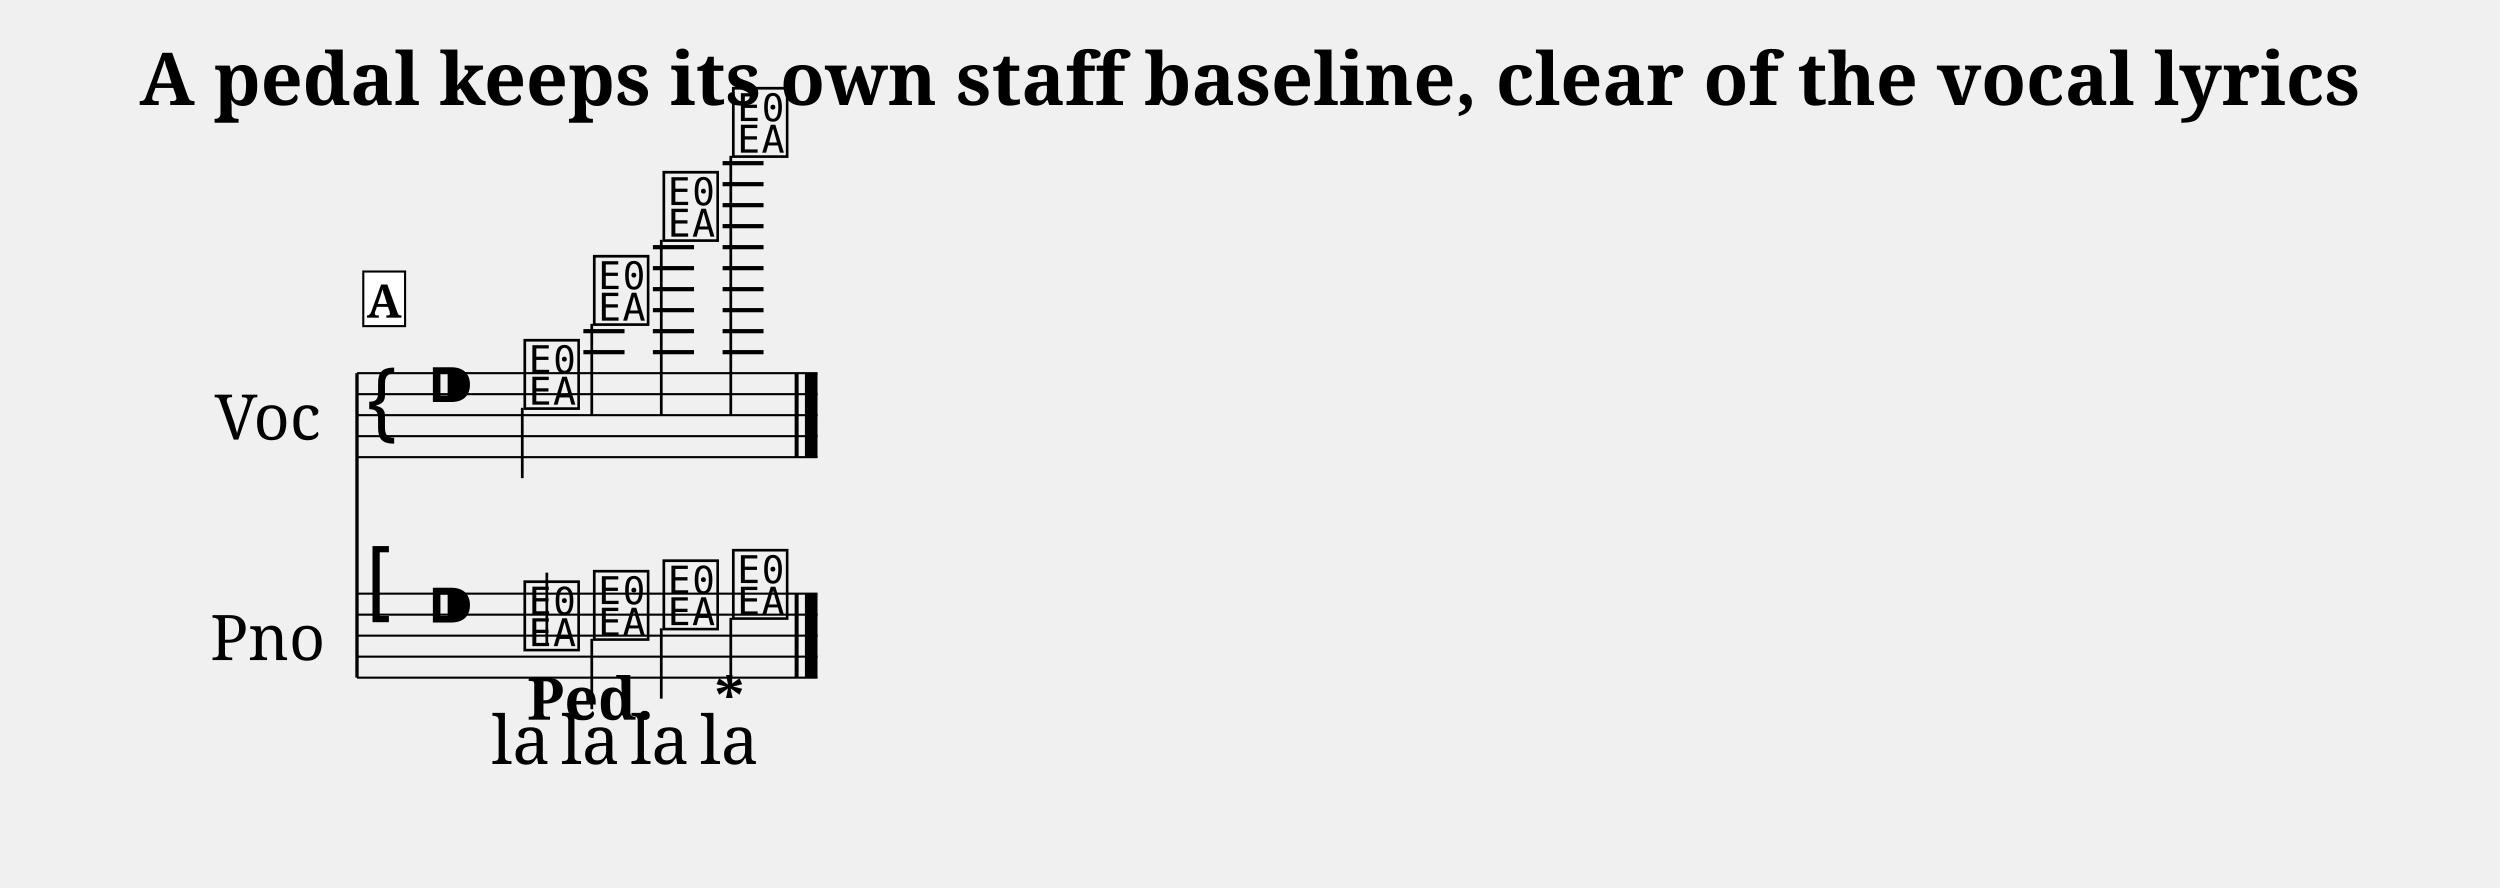
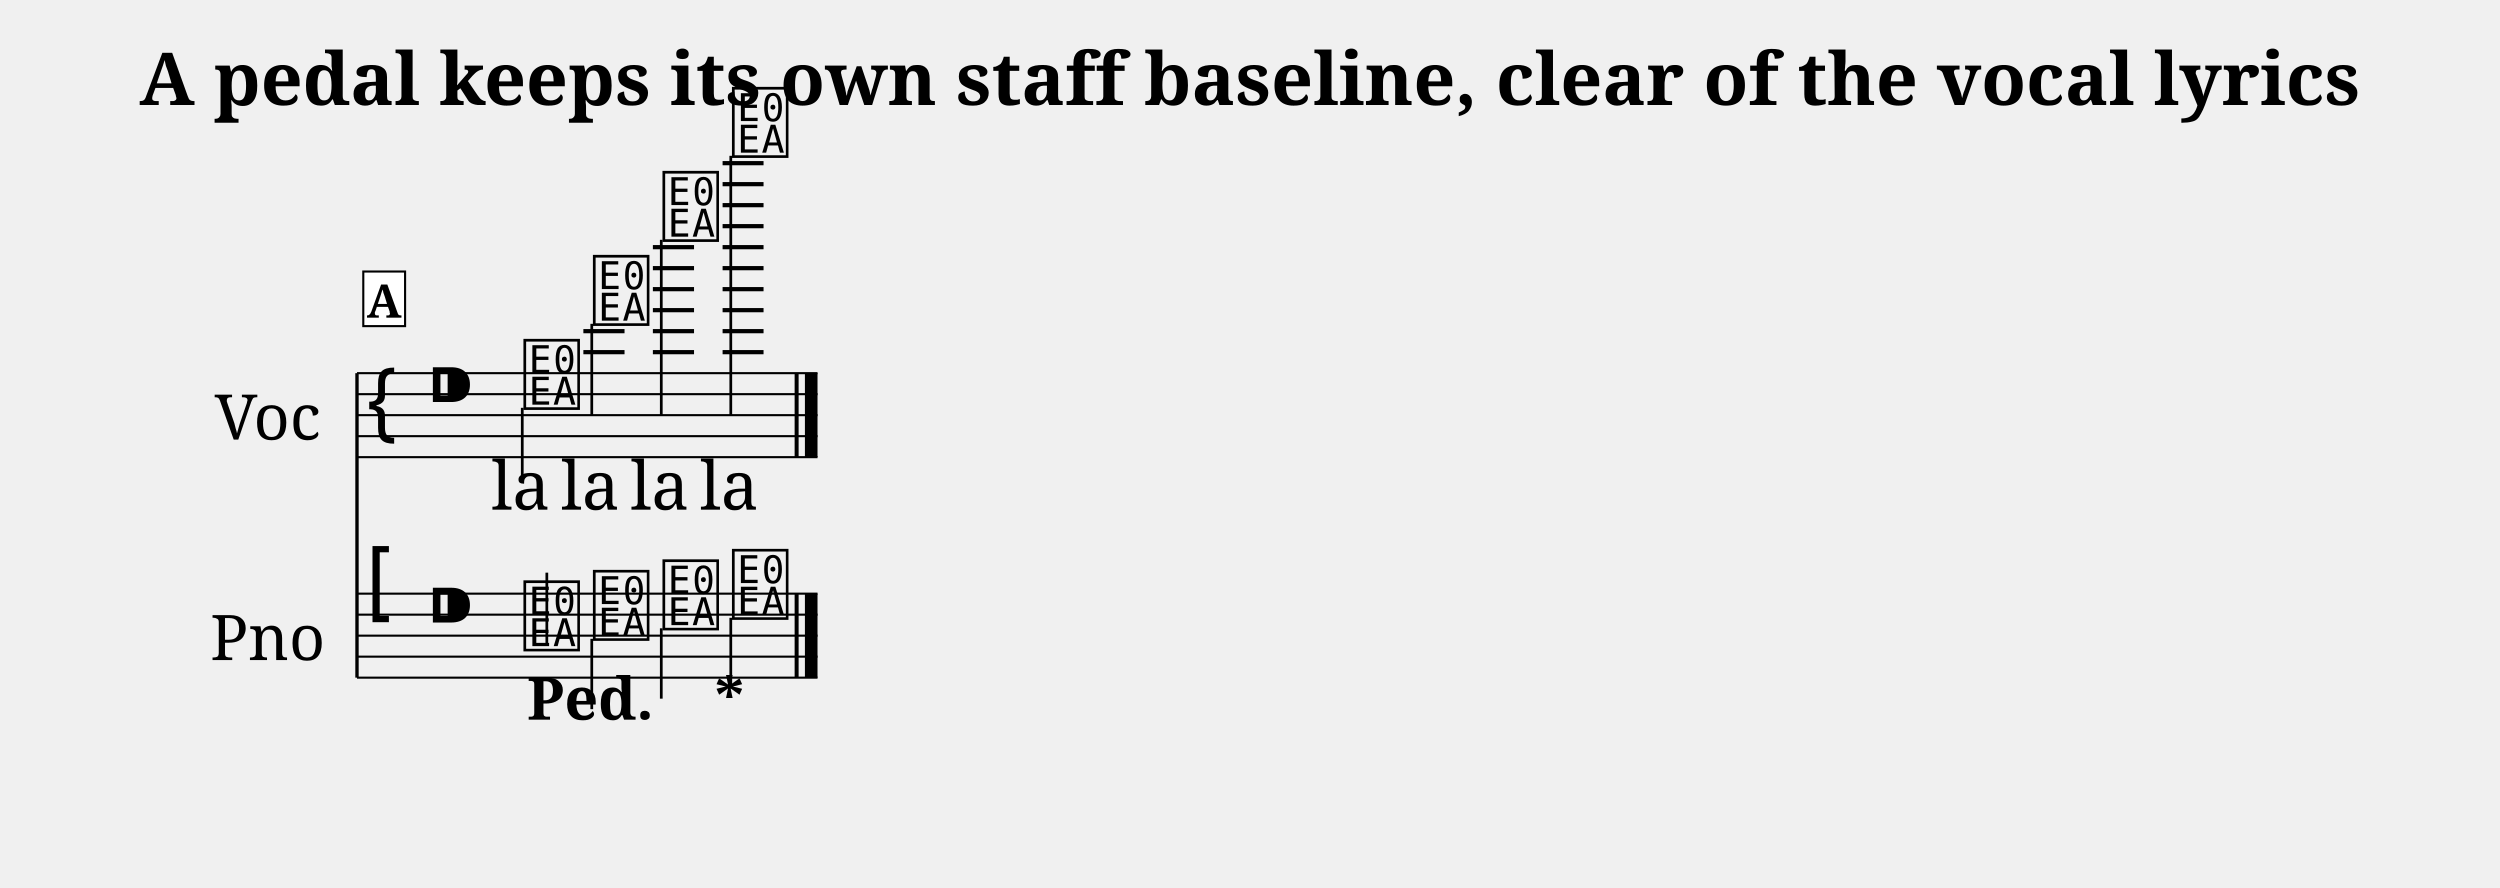
<svg xmlns="http://www.w3.org/2000/svg" width="1190.5" height="422.8" viewBox="0 0 119.05 42.28" font-family="serif">
  <style>
  @font-face { font-family: 'Emmentaler'; src: local('Emmentaler'); }
  .music { font-family: 'Emmentaler', serif; }
</style>
  <text x="59.52" y="5.00" font-size="3.49" font-weight="bold" text-anchor="middle" data-pos="340">A pedal keeps its own staff baseline, clear of the vocal lyrics</text>
  <g transform="translate(8.50,0.00) scale(1,1)">
    <text x="4.25" y="19.77" font-size="3.00" text-anchor="middle" dominant-baseline="central">Voc</text>
    <text x="4.25" y="30.27" font-size="3.00" text-anchor="middle" dominant-baseline="central">Pno</text>
    <line x1="8.50" y1="17.77" x2="8.50" y2="32.27" stroke="#000000" stroke-width="0.160" />
    <line x1="8.50" y1="17.77" x2="30.43" y2="17.77" stroke="#000000" stroke-width="0.100" />
    <line x1="8.50" y1="18.77" x2="30.43" y2="18.77" stroke="#000000" stroke-width="0.100" />
    <line x1="8.50" y1="19.77" x2="30.43" y2="19.77" stroke="#000000" stroke-width="0.100" />
    <line x1="8.50" y1="20.77" x2="30.43" y2="20.77" stroke="#000000" stroke-width="0.100" />
    <line x1="8.50" y1="21.77" x2="30.43" y2="21.77" stroke="#000000" stroke-width="0.100" />
    <text class="music" x="8.80" y="20.77" font-size="4.00"></text>
    <text class="music" x="11.80" y="19.77" font-size="4.00" data-pos="406"></text>
    <line x1="19.28" y1="16.77" x2="21.24" y2="16.77" stroke="#000000" stroke-width="0.200" />
    <line x1="19.28" y1="15.77" x2="21.24" y2="15.77" stroke="#000000" stroke-width="0.200" />
    <line x1="22.59" y1="16.77" x2="24.55" y2="16.77" stroke="#000000" stroke-width="0.200" />
    <line x1="22.59" y1="15.77" x2="24.55" y2="15.77" stroke="#000000" stroke-width="0.200" />
    <line x1="22.59" y1="14.77" x2="24.55" y2="14.77" stroke="#000000" stroke-width="0.200" />
    <line x1="22.59" y1="13.77" x2="24.55" y2="13.77" stroke="#000000" stroke-width="0.200" />
    <line x1="22.59" y1="12.77" x2="24.55" y2="12.77" stroke="#000000" stroke-width="0.200" />
    <line x1="22.59" y1="11.77" x2="24.55" y2="11.77" stroke="#000000" stroke-width="0.200" />
    <line x1="25.91" y1="16.77" x2="27.86" y2="16.77" stroke="#000000" stroke-width="0.200" />
    <line x1="25.91" y1="15.77" x2="27.86" y2="15.77" stroke="#000000" stroke-width="0.200" />
    <line x1="25.91" y1="14.77" x2="27.86" y2="14.77" stroke="#000000" stroke-width="0.200" />
    <line x1="25.91" y1="13.77" x2="27.86" y2="13.77" stroke="#000000" stroke-width="0.200" />
    <line x1="25.91" y1="12.77" x2="27.86" y2="12.77" stroke="#000000" stroke-width="0.200" />
    <line x1="25.91" y1="11.77" x2="27.86" y2="11.77" stroke="#000000" stroke-width="0.200" />
    <line x1="25.91" y1="10.77" x2="27.86" y2="10.77" stroke="#000000" stroke-width="0.200" />
    <line x1="25.91" y1="9.77" x2="27.86" y2="9.77" stroke="#000000" stroke-width="0.200" />
    <line x1="25.91" y1="8.77" x2="27.86" y2="8.77" stroke="#000000" stroke-width="0.200" />
    <line x1="25.91" y1="7.77" x2="27.86" y2="7.77" stroke="#000000" stroke-width="0.200" />
    <text class="music" x="16.30" y="19.27" font-size="4.00" data-pos="495"></text>
    <line x1="16.37" y1="19.42" x2="16.37" y2="22.77" stroke="#000000" stroke-width="0.130" />
    <text class="music" x="19.61" y="15.27" font-size="4.00" data-pos="499"></text>
    <line x1="19.68" y1="15.42" x2="19.68" y2="19.77" stroke="#000000" stroke-width="0.130" />
    <text class="music" x="22.92" y="11.27" font-size="4.00" data-pos="502"></text>
    <line x1="22.99" y1="11.42" x2="22.99" y2="19.77" stroke="#000000" stroke-width="0.130" />
    <text class="music" x="26.23" y="7.27" font-size="4.00" data-pos="505"></text>
    <line x1="26.30" y1="7.42" x2="26.30" y2="19.77" stroke="#000000" stroke-width="0.130" />
    <rect x="29.34" y="17.77" width="0.19" height="4.00" data-pos="508" />
    <rect x="29.83" y="17.77" width="0.60" height="4.00" data-pos="508" />
    <line x1="8.50" y1="28.27" x2="30.43" y2="28.27" stroke="#000000" stroke-width="0.100" />
    <line x1="8.50" y1="29.27" x2="30.43" y2="29.27" stroke="#000000" stroke-width="0.100" />
    <line x1="8.50" y1="30.27" x2="30.43" y2="30.27" stroke="#000000" stroke-width="0.100" />
    <line x1="8.50" y1="31.27" x2="30.43" y2="31.27" stroke="#000000" stroke-width="0.100" />
    <line x1="8.50" y1="32.27" x2="30.43" y2="32.27" stroke="#000000" stroke-width="0.100" />
    <text class="music" x="8.80" y="29.27" font-size="4.00"></text>
    <text class="music" x="11.80" y="30.27" font-size="4.00" data-pos="406"></text>
    <text class="music" x="16.30" y="30.77" font-size="4.00" data-pos="553"></text>
    <line x1="17.54" y1="30.62" x2="17.54" y2="27.27" stroke="#000000" stroke-width="0.130" />
    <text class="music" x="19.61" y="30.27" font-size="4.00" data-pos="556"></text>
    <line x1="19.68" y1="30.42" x2="19.68" y2="33.77" stroke="#000000" stroke-width="0.130" />
    <text class="music" x="22.92" y="29.77" font-size="4.00" data-pos="562"></text>
    <line x1="22.99" y1="29.92" x2="22.99" y2="33.27" stroke="#000000" stroke-width="0.130" />
    <text class="music" x="26.23" y="29.27" font-size="4.00" data-pos="564"></text>
    <line x1="26.30" y1="29.42" x2="26.30" y2="32.77" stroke="#000000" stroke-width="0.130" />
    <rect x="29.34" y="28.27" width="0.19" height="4.00" data-pos="575" />
    <rect x="29.83" y="28.27" width="0.60" height="4.00" data-pos="575" />
-     <text x="16.30" y="36.38" font-size="3.20" text-anchor="middle" data-pos="529">la</text>
-     <text x="19.61" y="36.38" font-size="3.20" text-anchor="middle" data-pos="532">la</text>
-     <text x="22.92" y="36.38" font-size="3.20" text-anchor="middle" data-pos="535">la</text>
-     <text x="26.23" y="36.38" font-size="3.20" text-anchor="middle" data-pos="538">la</text>
+     <text x="16.30" y="24.27" font-size="3.20" text-anchor="middle" data-pos="529">la</text>
+     <text x="19.61" y="24.27" font-size="3.20" text-anchor="middle" data-pos="532">la</text>
+     <text x="22.92" y="24.27" font-size="3.20" text-anchor="middle" data-pos="535">la</text>
+     <text x="26.23" y="24.27" font-size="3.20" text-anchor="middle" data-pos="538">la</text>
    <text x="19.61" y="34.27" font-size="2.80" font-weight="bold" text-anchor="middle" data-pos="557">Ped.</text>
    <text x="26.23" y="34.27" font-size="2.80" font-weight="bold" text-anchor="middle" data-pos="565">*</text>
    <rect x="8.80" y="12.93" width="1.99" height="2.60" fill="#FFFFFF" stroke="#000000" stroke-width="0.100" data-pos="475" />
    <text x="9.79" y="15.13" font-size="2.20" font-weight="bold" text-anchor="middle" data-pos="475">A</text>
  </g>
</svg>
